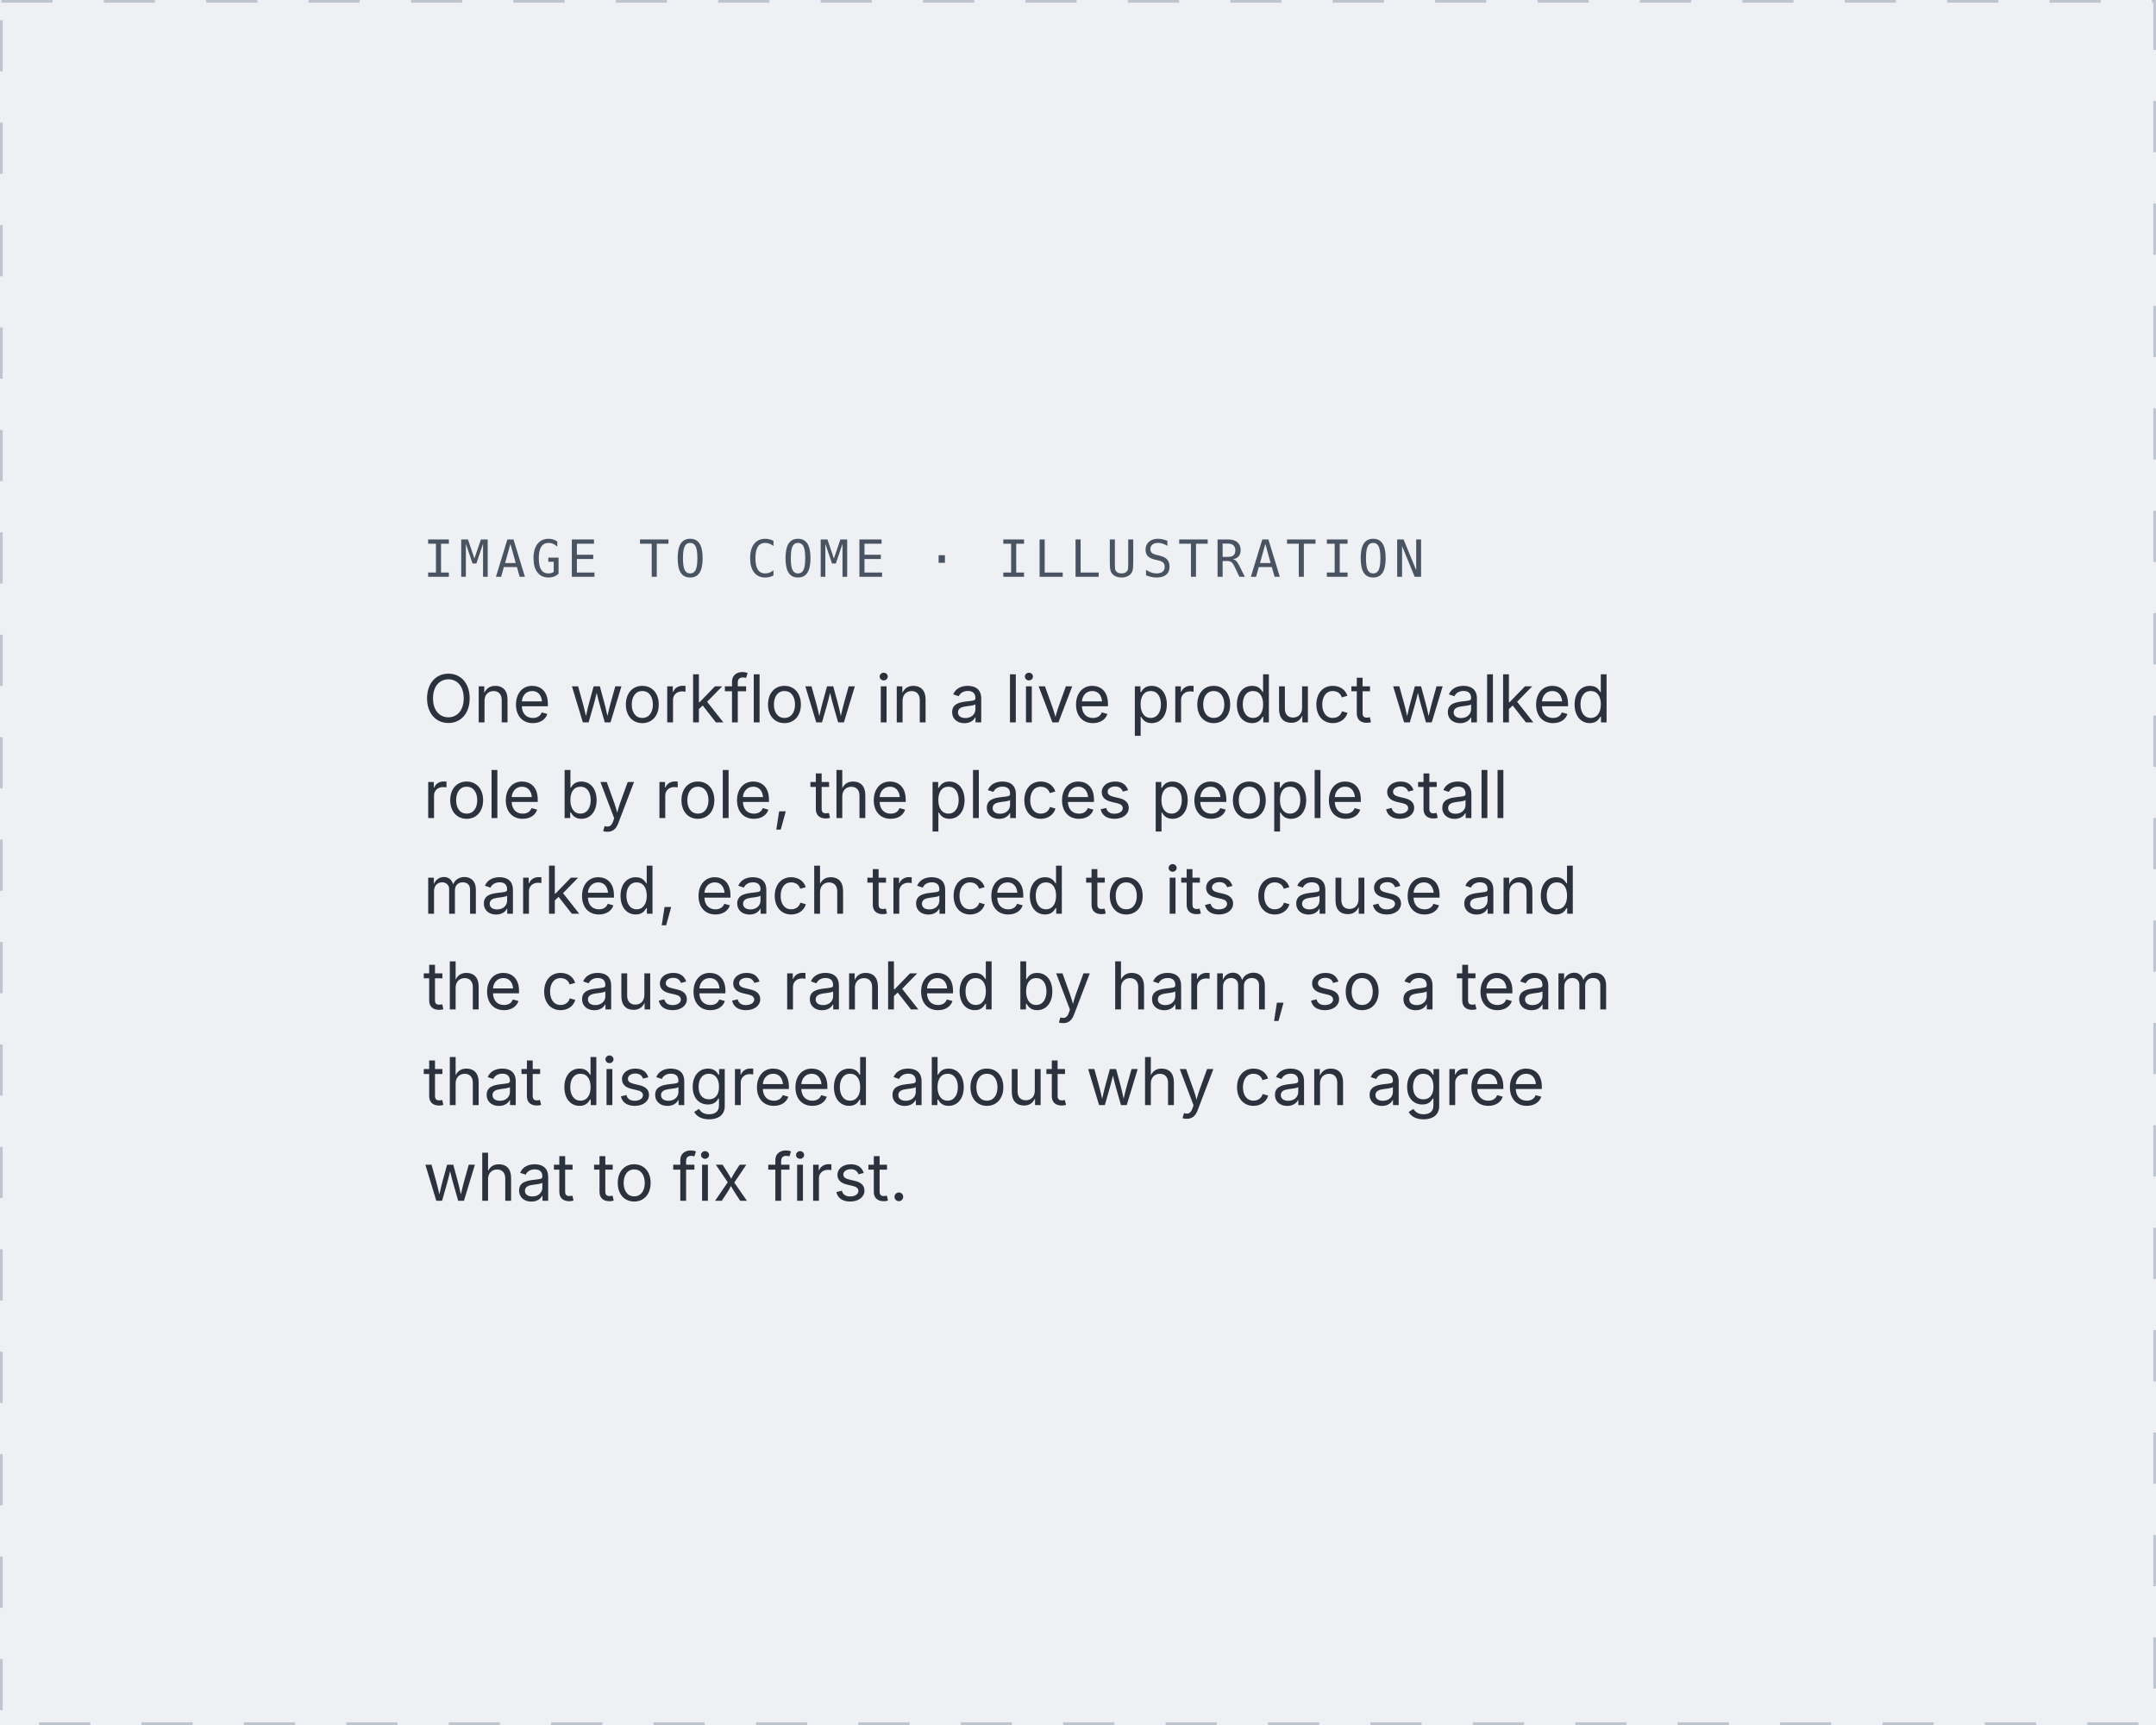
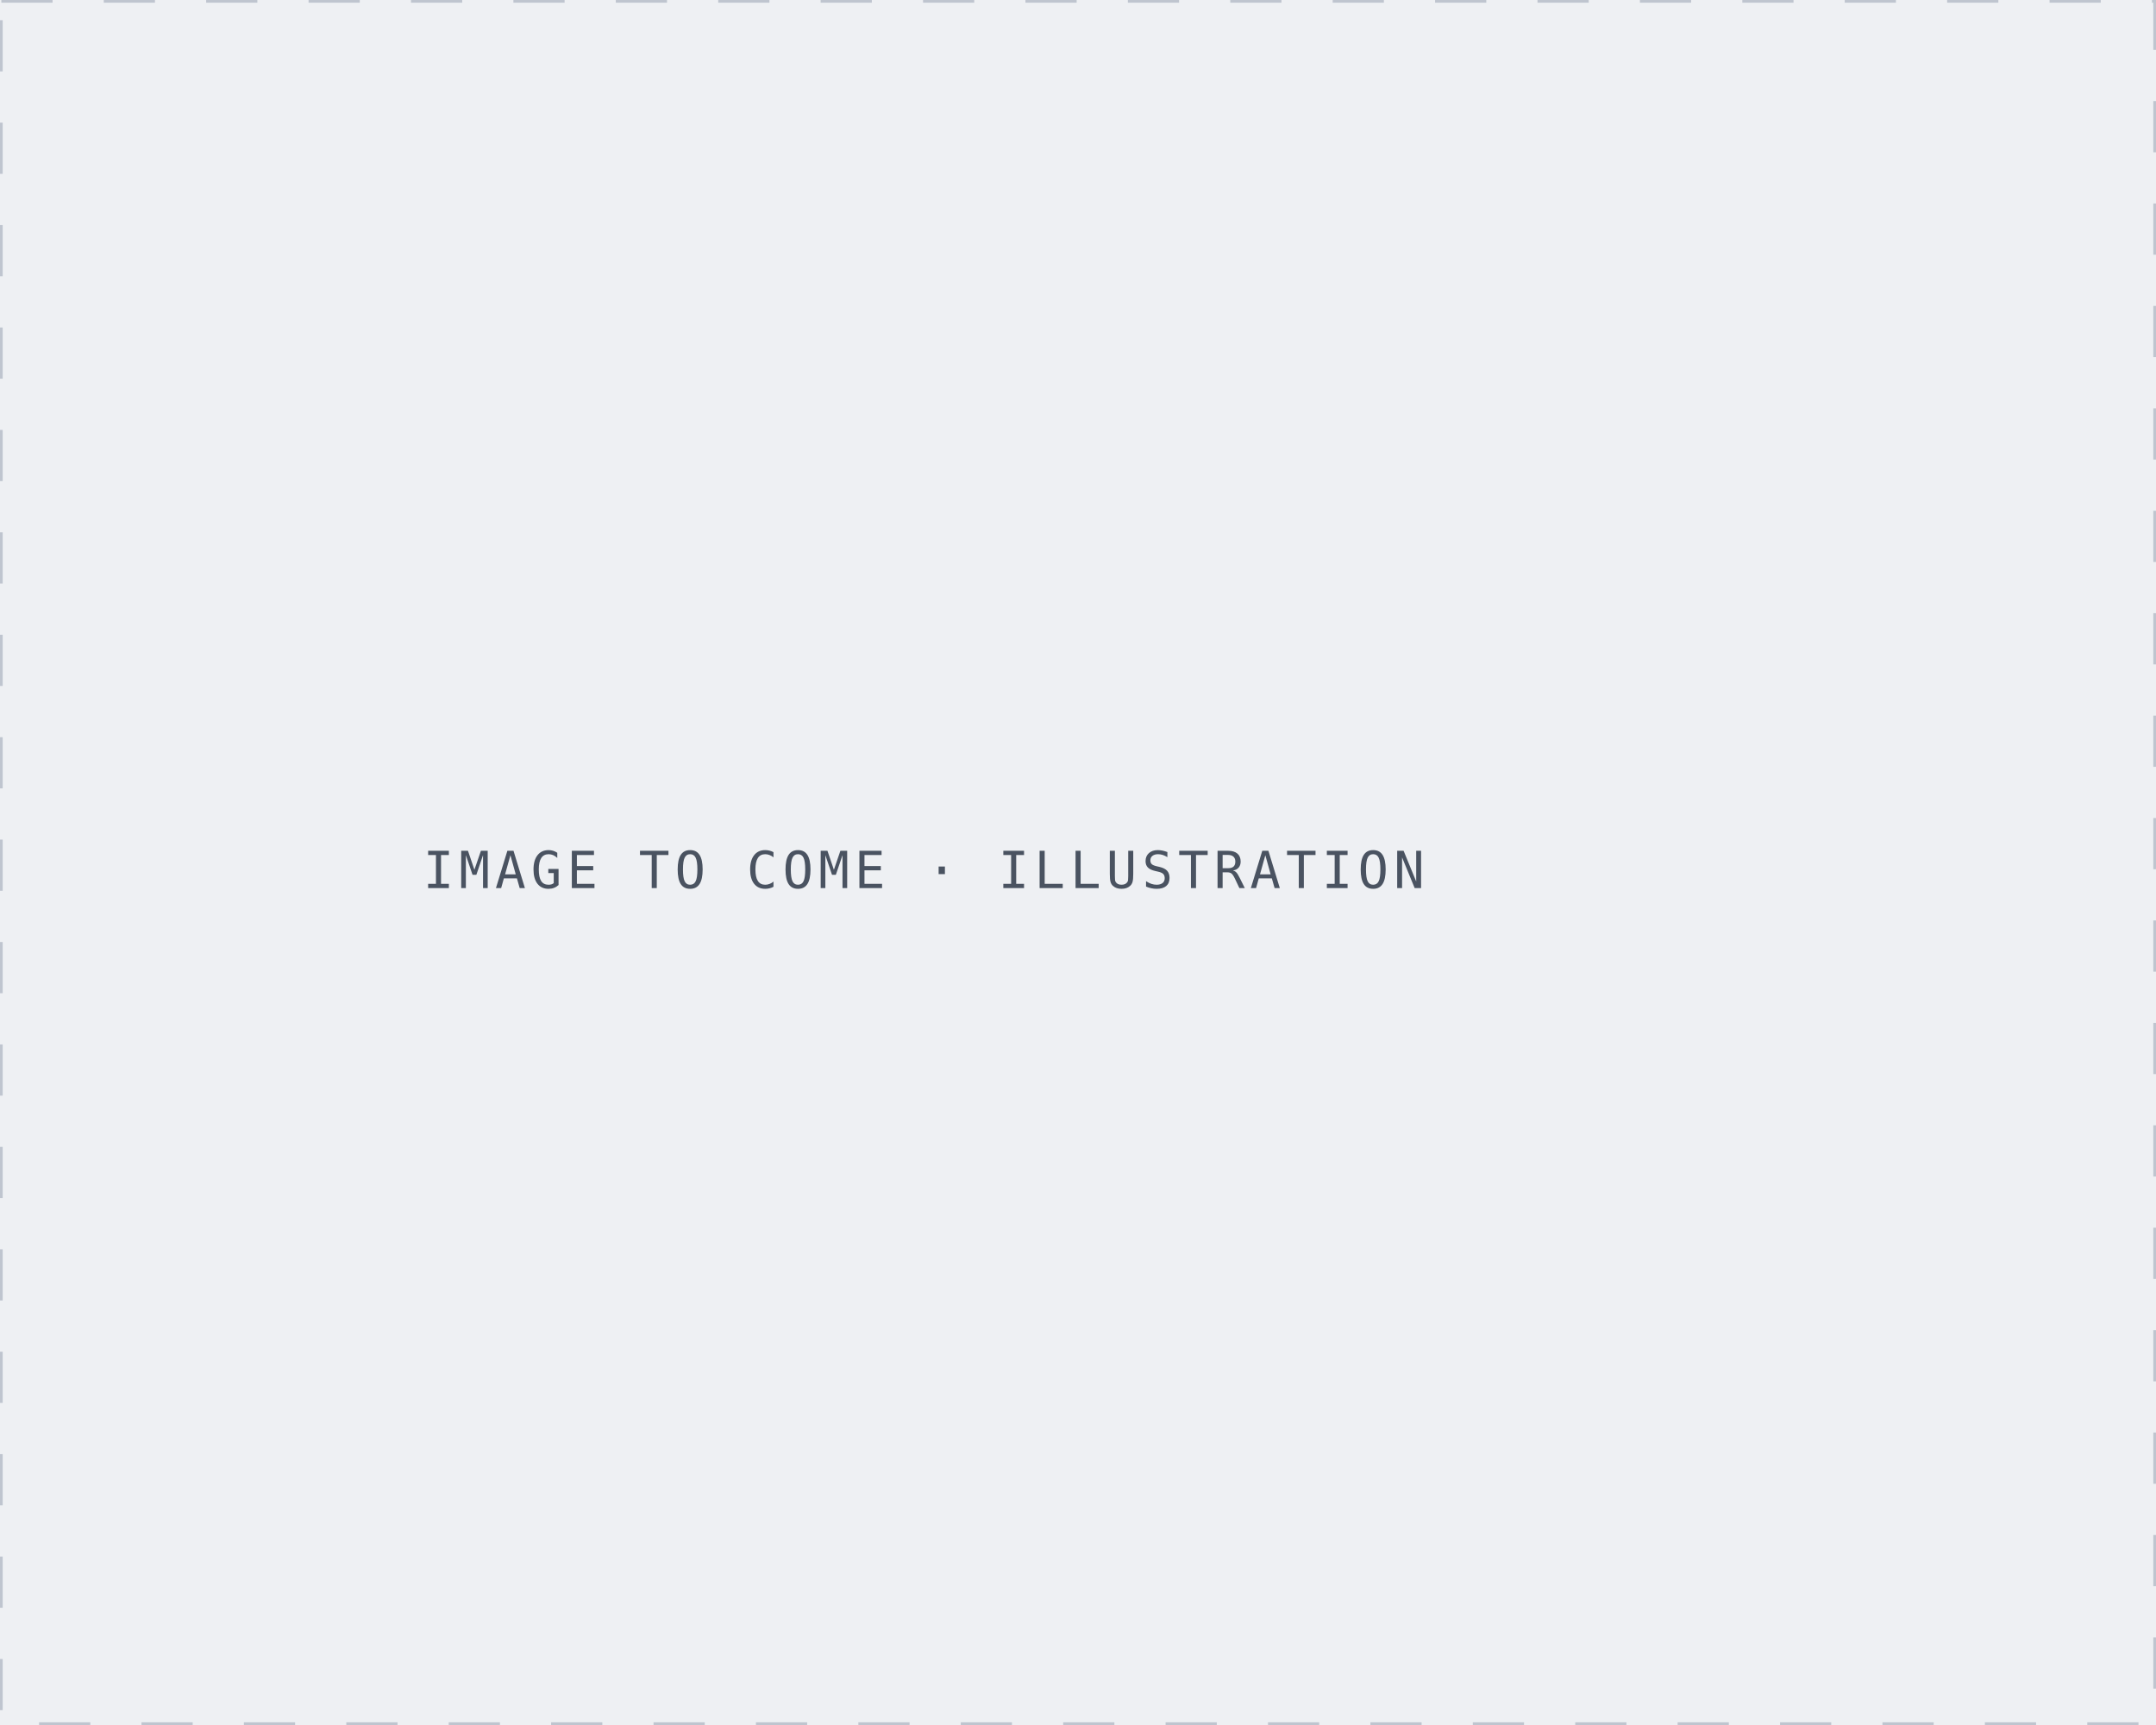
<svg xmlns="http://www.w3.org/2000/svg" viewBox="0 0 1600 1280" width="1600" height="1280" role="img" aria-label="Image to come · illustration">
  <rect width="1600" height="1280" fill="#EEF0F3" />
  <rect x="1" y="1" width="1598" height="1278" fill="none" stroke="#BFC5CF" stroke-width="2" stroke-dasharray="38 38" />
-   <text x="314" y="428" font-family="ui-monospace, Menlo, Consolas, monospace" font-size="38" letter-spacing="3.8" fill="#4A5361">IMAGE TO COME · ILLUSTRATION</text>
-   <text x="314" y="536" font-family="system-ui, -apple-system, Segoe UI, sans-serif" font-size="49" fill="#2B323D">
-     <tspan x="314" dy="0">One workflow in a live product walked</tspan>
-     <tspan x="314" dy="71">role by role, the places people stall</tspan>
-     <tspan x="314" dy="71">marked, each traced to its cause and</tspan>
-     <tspan x="314" dy="71">the causes ranked by harm, so a team</tspan>
-     <tspan x="314" dy="71">that disagreed about why can agree</tspan>
-     <tspan x="314" dy="71">what to fix first.</tspan>
-   </text>
+   <text x="314" y="659" font-family="ui-monospace, Menlo, Consolas, monospace" font-size="38" letter-spacing="3.8" fill="#4A5361">IMAGE TO COME · ILLUSTRATION</text>
+   <text x="314" y="767" font-family="system-ui, -apple-system, Segoe UI, sans-serif" font-size="49" fill="#2B323D" />
</svg>
